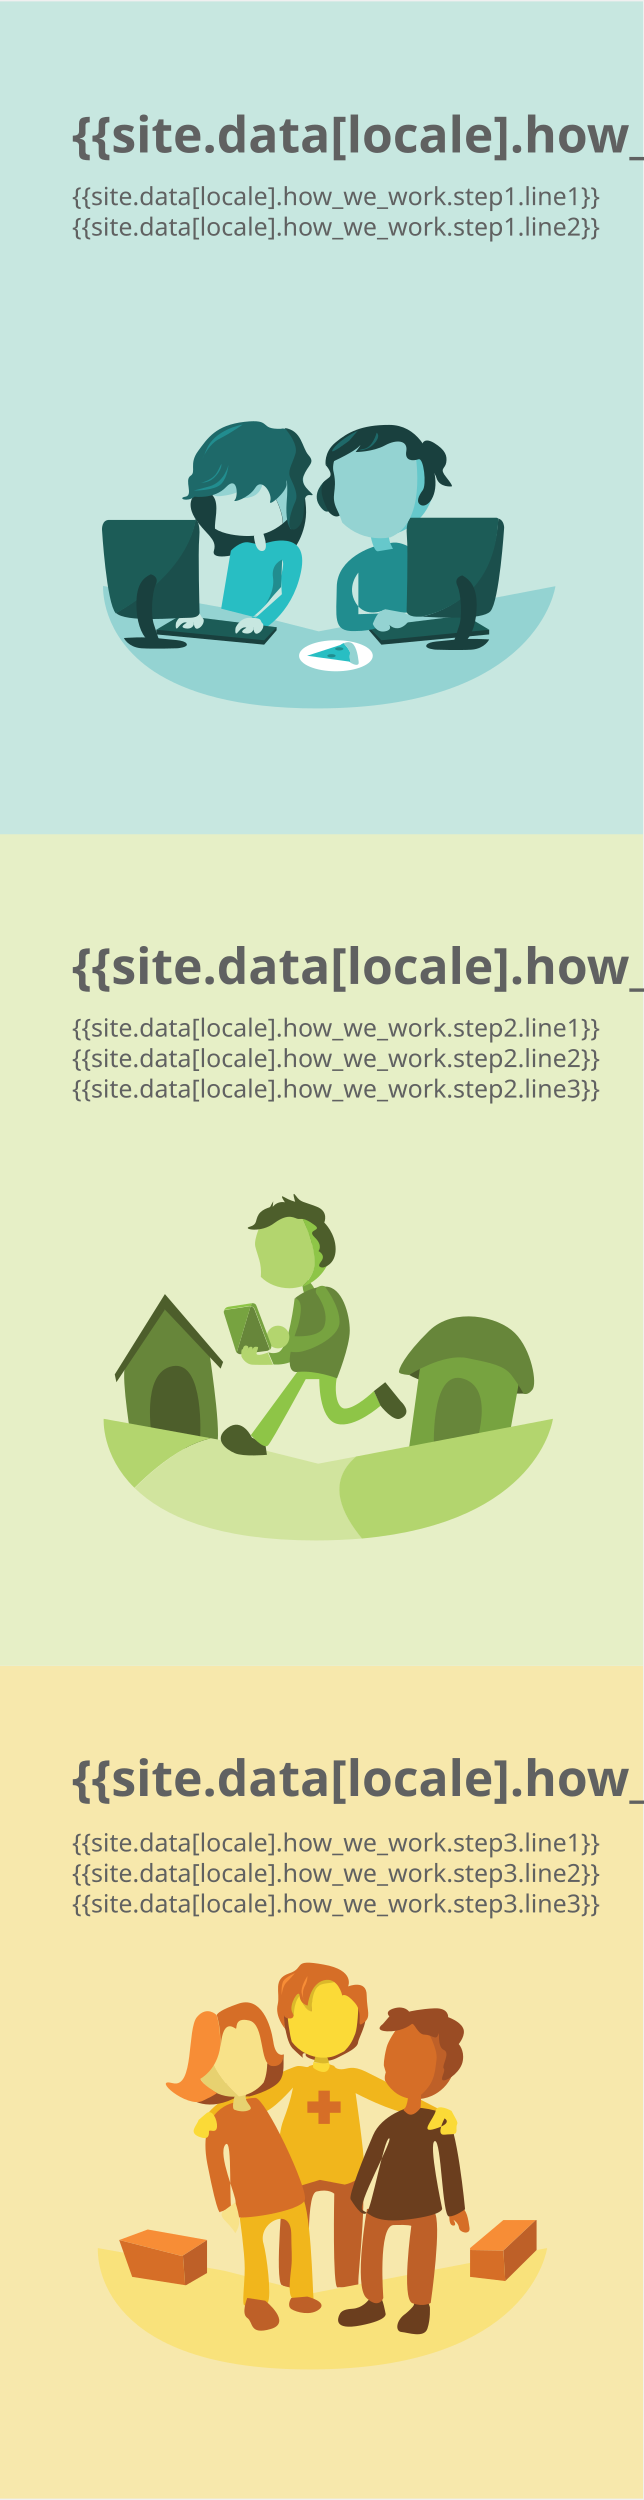
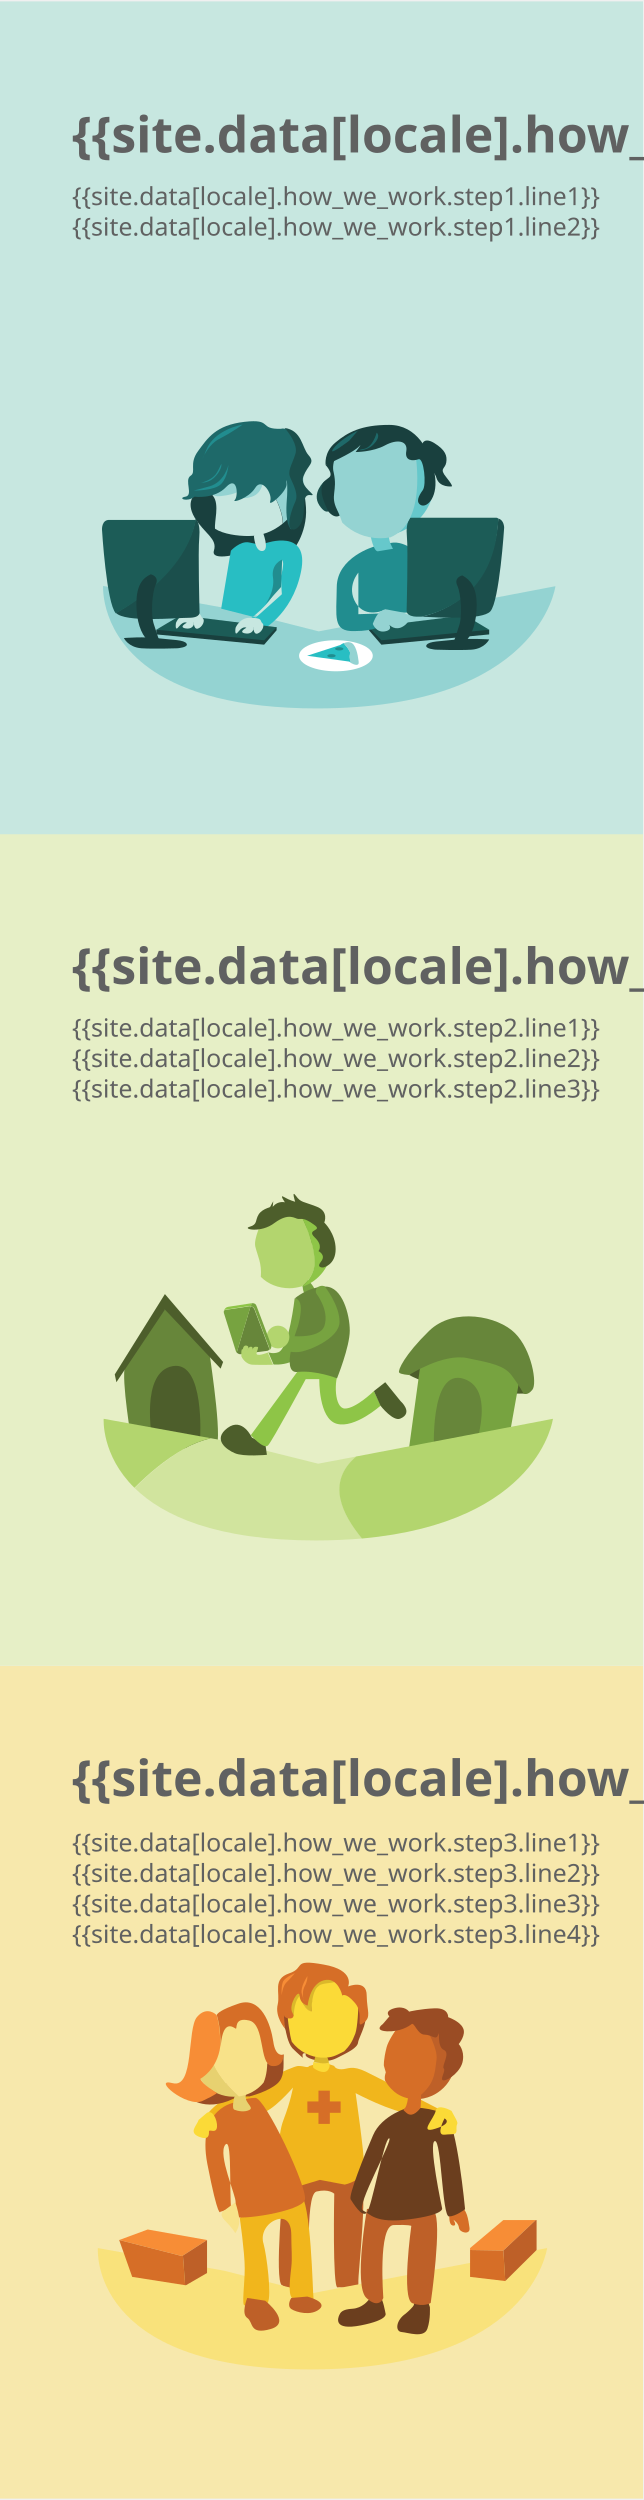
<svg xmlns="http://www.w3.org/2000/svg" width="100%" height="100%" viewBox="0 0 232 902" version="1.1">
  <defs />
  <g id="Page-1" stroke="none" stroke-width="1" fill="none" fill-rule="evenodd">
    <g id="Process-Template-Mobile">
      <g id="FullProcess">
        <g id="Process-PartThree" transform="translate(0, 601)">
          <rect id="Rectangle-path" fill="#F7E8AC" x="0" y="0" width="100%" height="300.5" />
          <g id="Group" transform="translate(35, 107)">
            <path d="M67.3,79.1 C67.3,79.1 63.9,114.9 66.7,116.5 C69.5,118.1 72.2,119.7 74.9,118.5 C77.6,117.3 74.6,83.9 79.2,82.7 C83.7,81.6 85.6,83.5 85.6,83.5 C85.6,83.5 84.9,117.7 86.8,117.3 C88.8,116.9 94.6,119.1 94.3,115.8 C94,112.4 98.5,78.2 94.3,74.4 C90.2,70.9 67.3,79.1 67.3,79.1 L67.3,79.1 L67.3,79.1 Z" id="Shape" fill="#BE6028" />
            <path d="M46,111.3 L77.6,119.4 L162.4,103.1 C162.4,103.1 156.7,146.9 76.8,146.9 C-3.1,146.9 0.3,103.1 0.3,103.1 L46,111.3 L46,111.3 L46,111.3 Z" id="Shape" fill="#F9E27B" />
            <path d="M51.5,92.2 C51.5,92.2 53.3,104.6 53.3,110.4 C53.3,116.2 52.1,124 53.3,123.8 C54.5,123.6 60,125 61.6,122.8 C63.1,120.5 61.2,105.5 60.1,101.6 C58.9,97.8 61.3,94.1 64.6,92.9 C67.8,91.7 70.1,93.5 70.1,98.4 C70.1,103.3 70.5,106.5 70.1,110 C69.7,113.7 68.9,119.6 70.3,121 C71.7,122.4 78.4,122.8 78.1,121 C77.8,119.2 77.3,85.9 73.2,83.3 C68.9,80.7 51.5,92.2 51.5,92.2 L51.5,92.2 L51.5,92.2 Z" id="Shape" fill="#F1B61C" />
            <path d="M127.1,89.3 L127.1,91.6 C127.1,93.2 127.3,95 128.6,95 C130,95 128.6,92.9 128.6,92.9 C128.6,92.9 130.4,94 130.6,95.8 C130.8,97.6 134.8,98.5 134.4,95.8 C134,93.1 133.5,88.5 130.7,88.2 C128,87.9 127.1,89.3 127.1,89.3 L127.1,89.3 L127.1,89.3 Z" id="Shape" fill="#D66E27" />
            <path d="M47.1,48.4 C47.1,48.4 40.1,53.2 39.9,55.1 C39.7,57 47.8,59.7 48.8,58.3 C49.9,56.9 52.8,50.4 52,49.4 C51.3,48.4 47.1,48.4 47.1,48.4 L47.1,48.4 L47.1,48.4 Z" id="Shape" fill="#F1B61C" />
            <path d="M97.9,121.9 C97.9,121.9 95.8,124.8 92.1,125 C88.4,125.2 87.8,126.4 87.4,127.3 C87,128.2 85,133 95.2,131 C105.4,129 104.1,126.7 104.1,126.7 C104.1,126.7 103.1,121.1 102.3,121.1 C101.3,121.1 97.9,121.9 97.9,121.9 L97.9,121.9 L97.9,121.9 Z" id="Shape" fill="#6B3E1E" />
            <path d="M111.3,126.8 C107.8,129.2 107.5,133.2 109.9,133.4 C112.3,133.6 118,135.7 119.2,132.2 C120.4,128.7 120.1,124.4 120.1,124.4 L118.7,120.4 L114.3,121.2 C114.3,121.2 114.9,123.3 113.9,124.3 C112.9,125.5 111.3,126.8 111.3,126.8 L111.3,126.8 L111.3,126.8 Z" id="Shape" fill="#6B3E1E" />
            <path d="M76.6,37.4 C76.6,37.4 79.6,36.4 81.4,36.4 C83.2,36.4 85.6,37.4 85.6,37.4 C85.6,37.4 85.9,38.6 88.2,38.6 C90.5,38.6 91.9,36.9 97.3,39.6 C102.6,42.2 124.6,53.6 124.6,53.6 C124.6,53.6 120.8,55.1 113.6,54.7 C106.4,54.2 93.3,47.2 93.3,47.2 C93.3,47.2 96.4,68.7 96.4,73.8 C96.4,78.8 89.4,80.2 89.4,80.2 L80.4,78.5 L72.8,80.8 L65.8,74.4 C65.8,74.4 64.7,63.5 67.3,56.8 C69.9,50.1 70.7,45.2 70.7,45.2 C70.7,45.2 62.9,54.3 59.2,54.3 C55.5,54.3 52.2,46.5 52.2,46.5 C52.2,46.5 70.4,37.4 72.6,37.4 C75,37.4 75.9,38.3 76.6,37.4 L76.6,37.4 L76.6,37.4 Z" id="Shape" fill="#F1B61C" />
            <path d="M50,50.5 C50,50.5 35.9,52.2 39.8,72.7 C43.8,93.2 44.5,90 44.5,90 C44.5,90 49.7,88.8 50,86.6 C50.3,84.4 43.4,69.3 46.3,65.8 C49.2,62.4 47.2,89.8 49,91.6 C50.8,93.4 73.9,89.9 75,85.7 C76.2,81.6 60.6,48.7 57.1,48.9 C53.5,49 50.9,50.3 50,50.5 L50,50.5 L50,50.5 Z" id="Shape" fill="#D66E27" />
            <path d="M68.1,24.7 C68.1,24.7 68.8,29.1 70.5,31 C72.3,32.8 74.3,34.5 74.3,34.5 C74.3,34.5 73.7,32.7 74.9,32.8 C76.1,32.9 74.4,33.3 76,34.3 C77.5,35.2 82.4,36.6 86.4,34.6 C90.4,32.6 94,30.9 94.2,28.9 C94.4,26.9 99.2,19.6 95.6,16.7 C93.2,14.7 75.8,11.7 68.4,14.7 C64.9,16 68.1,24.7 68.1,24.7 L68.1,24.7 L68.1,24.7 Z" id="Shape" fill="#9A4C24" />
            <g id="Shape" transform="translate(32, 33)">
              <path d="M0.6,15.4 C0.6,15.4 6.4,21.4 17.3,16.2 C19.3,15.2 23,15.4 23,15.4 C23,15.4 29.7,13.7 33,10.8 C35.7,8.4 35.3,5.1 35.3,0.2 L20.2,8.7 L0.6,15.4 L0.6,15.4 L0.6,15.4 Z" fill="#9A4C24" />
              <path d="M4.7,23.8 C3.9,26.1 1,28.3 4.7,29.9 C8.4,31.4 8.4,29.3 8.4,28.1 C8.4,26.9 11,29.1 11.3,26.4 C11.5,23.8 9.5,19.4 7.2,21.7 C4.7,23.9 4.7,23.8 4.7,23.8 L4.7,23.8 L4.7,23.8 Z" fill="#FBDA37" />
            </g>
            <path d="M49.6,48.4 C49.6,48.4 48.4,52.8 49.6,53.2 C50.8,53.7 53.4,54.2 55.1,53.2 C56.8,52.2 52.5,50.3 53.9,47.4 C55.2,44.6 49.6,48.4 49.6,48.4 L49.6,48.4 L49.6,48.4 Z" id="Shape" fill="#E7D170" />
            <path d="M84,46.3 L79.9,46.3 L79.9,50.2 L75.9,50.2 L75.9,54.3 L79.9,54.3 L79.9,58.3 L84,58.3 L84,54.3 L87.9,54.3 L87.9,50.2 L84,50.2 L84,46.3 L84,46.3 Z" id="Shape" fill="#D66E27" />
            <g id="Shape" transform="translate(103, 20)">
              <path d="M1.2,19.7 C1.2,19.7 0.5,21.5 1,22.8 C3.4,26.9 7.1,29.4 12.3,29.4 C19.3,24.3 19.3,20.5 19.9,15.1 C20.4,11.3 16.9,4.8 14.5,0.9 C13.8,0.8 13,0.7 12.4,0.7 C10.3,0.7 8.2,1.2 6.4,2.1 C4.3,5 2.1,8.4 1.5,10.6 C0.3,15.3 0.5,17.3 0.5,17.3" fill="#D66E27" />
              <path d="M14.1,0.9 C16.4,4.7 20,11.3 19.5,15.1 C18.8,20.5 18.8,24.4 11.9,29.4 L12,29.4 C19.9,29.4 26.3,23 26.3,15.1 C26.3,7.8 20.9,1.8 14.1,0.9 L14.1,0.9 L14.1,0.9 Z" fill="#BE6028" />
            </g>
            <g id="Shape" transform="translate(77, 31)">
              <path d="M6.7,5.2 C6,5.4 5.2,5.5 3.8,5.4 C2.6,5.4 1.7,5.2 1.1,4.9 C0.9,5.9 0.8,6.9 1.2,7.2 C2.4,8.1 5.7,9.8 6.7,7.2 C7,6.7 7,6 6.7,5.2 L6.7,5.2 L6.7,5.2 Z" fill="#FBDA37" />
              <path d="M6.7,5.2 C6.3,2.9 4.6,0.5 4.6,0.5 L2.8,0.5 C2.8,0.5 1.6,2.9 1.3,4.9 C2,5.2 2.8,5.3 4,5.4 C5.2,5.5 6.1,5.4 6.7,5.2 L6.7,5.2 L6.7,5.2 Z" fill="#DBB82A" />
            </g>
            <path d="M103.1,22.3 C103.1,22.3 99.7,24.6 104.6,24.9 C109.4,25.1 112.5,23.1 113.5,22.3 C114.5,21.5 115.6,26.1 118.2,26.1 C120.8,26.1 122.4,28.4 123.1,26.1 C123.8,23.8 122.5,30.5 125.1,31.6 C127.7,32.7 124.2,37.4 125.1,38.3 C126,39.2 123.3,42.6 125.1,42.6 C126.9,42.6 131.5,39.2 132,35.4 C132.6,31.7 130.5,29.5 130.5,29.5 C130.5,29.5 133.4,26.1 132,23.6 C130.8,21.2 126.7,19.8 126.7,19.8 C126.7,19.8 127,16.4 121.8,16.6 C116.7,16.8 112.6,17.8 112.6,17.8 C112.6,17.8 111.1,15.5 107.2,16.6 C103.4,17.7 105.5,19.5 105.5,19.5 L103.1,22.3 L103.1,22.3 L103.1,22.3 Z" id="Shape" fill="#9A4C24" />
            <g id="Shape" transform="translate(67, 5)">
              <path d="M7,9.5 C9,12.9 10.4,12.9 10.4,12.9 C10.4,12.9 10.3,5.9 13.9,4.8 C16.2,4.2 18.4,2.8 19.7,1.8 C18.2,1.2 16.3,0.8 14.6,0.8 C12.6,0.8 10.9,1.2 9.1,1.9 C7.6,4.4 5.9,7.6 7,9.5 L7,9.5 L7,9.5 Z" fill="#DBB82A" />
              <path d="M19.7,1.6 C18.5,2.6 16.2,2.3 13.9,3 C10.2,4 10.4,12.7 10.4,12.7 C10.4,12.7 8.9,12.8 7,9.3 C5.9,7.5 7.6,4.2 9.3,1.7 C5.8,3.2 2.9,6 1.5,9.5 C1.6,15.4 2.6,21.6 3.3,23.7 C5.9,27.1 10,29.4 14.6,29.4 C17.7,29.4 18.7,28.9 22.2,27.1 C24,25.3 25.1,23.7 26.2,20.7 C27,18.4 27.3,12.1 27.4,8.5 C25.9,5.5 23.1,2.9 19.7,1.6 L19.7,1.6 L19.7,1.6 Z" fill="#FBDA37" />
              <path d="M0.6,11 C2.6,14.4 4,14.4 4,14.4 C4,14.4 3.9,7.4 7.5,6.3 C9.8,5.7 12,4.3 13.3,3.3 C11.8,2.7 9.9,2.3 8.2,2.3 C6.2,2.3 4.5,2.7 2.7,3.4 C1.2,5.9 -0.4,9.2 0.6,11 L0.6,11 L0.6,11 Z" fill="#DBB82A" />
            </g>
            <path d="M67.8,23.9 C67.8,23.9 64.1,19.6 65.2,15.2 C66.2,10.9 63.2,6.1 69.3,4 C75.4,2 70.1,-1.3 81.7,0.8 C93.3,2.8 90.6,8.7 90.6,8.7 C90.6,8.7 97.3,6 97.3,11.9 C97.4,17.9 99.1,19.7 96.1,21.9 C93.1,24.2 96.5,18.7 93.1,14.7 C89.7,10.7 88.5,12 88.5,12 C88.5,12 87,5.1 81.8,6.5 C76.7,7.9 76,15.6 76,15.6 C76,15.6 73.3,15.1 73.1,12.1 C73,9.1 68.9,15.5 70.5,18.2 C72.2,21.1 67.6,20.5 67.5,19.2 C67.3,17.8 67.8,23.9 67.8,23.9 L67.8,23.9 L67.8,23.9 Z" id="Shape" fill="#D66E27" />
            <path d="M75.9,5 C75.9,5 73.2,9 73.9,11.4 C74.7,13.7 74.8,14.4 74.8,14.4 C74.8,14.4 73.6,11.4 74.8,8.9 C76.1,6.6 75.9,5 75.9,5 L75.9,5 L75.9,5 Z" id="Shape" fill="#F78D36" />
            <path d="M71.4,3.9 C71.4,3.9 68,5.4 67.2,6.8 C66.4,8.3 66.6,11.9 66.6,11.9 C66.6,11.9 67,8.5 68.3,7.3 C69.5,6.2 71.4,3.9 71.4,3.9 L71.4,3.9 L71.4,3.9 Z" id="Shape" fill="#F78D36" />
            <g id="Shape" transform="translate(34, 19)">
              <path d="M9.1,19.6 C6.4,14.9 7.3,7.8 8.4,2.5 C3.9,4.9 0.9,9.7 0.9,15.2 C0.9,23.1 7.3,29.5 15.2,29.5 C15.9,29.5 16.7,29.4 17.3,29.3 C15.1,27.4 11.8,24.3 9.1,19.6 L9.1,19.6 L9.1,19.6 Z" fill="#E7D170" />
              <path d="M26,5.7 C23.4,2.8 19.6,0.8 15.2,0.8 C12.8,0.8 10.4,1.4 8.3,2.6 C7.1,7.9 6.3,15 9,19.7 C11.7,24.3 15,27.5 17.2,29.4 C20.7,28.9 23.9,27.1 26.1,24.4 C28.4,19.1 27.3,11.2 26,5.7 L26,5.7 L26,5.7 Z" fill="#F8E289" />
            </g>
            <path d="M97.4,89 C97.4,89 92.5,116.8 97.2,121.1 C101.8,125.4 103.3,121.1 103.3,121.1 C103.3,121.1 101.3,95 107,94.8 C112.7,94.6 113.4,95.1 113.4,95.1 C113.4,95.1 109.7,121.5 113.8,123 C117.9,124.5 120.4,122.9 120.4,122.9 C120.4,122.9 124.7,93.2 121.6,89.9 C118.7,86.7 97.4,89 97.4,89 L97.4,89 L97.4,89 Z" id="Shape" fill="#BE6028" />
            <g id="Shape" transform="translate(24, 14)">
              <path d="M19.1,5 C19.1,5 15.7,1.5 12.1,5.7 C8.4,9.9 11.2,31.7 3.3,29.6 C-4.6,27.5 8.4,38.7 14.1,36 C19.8,33.3 19.2,33.1 19.2,33.1 C19.2,33.1 13.7,29.9 13.3,28 C13.3,28 19.4,24.9 20.5,16.2 C20.5,13.2 20.3,8.4 19.1,4.9 L19.1,5 L19.1,5 L19.1,5 Z" fill="#F78D36" />
              <path d="M43.3,19.3 C43.3,19.3 40.4,20.5 39.6,14.6 C38.7,8.5 35.2,-2.1 26.8,1 C20.7,3.1 19.5,4.4 19.2,5 C20.4,8.7 20.6,13.3 20.6,16.3 C20.6,16.1 20.7,15.8 20.7,15.6 C21.6,6.4 25.2,9.5 26,9.9 C26.8,10.5 25.1,5.6 30.9,7 C36.7,8.4 34.4,22.6 39,23.4 C43.5,24 43.3,19.3 43.3,19.3 L43.3,19.3 L43.3,19.3 Z" fill="#D66E27" />
            </g>
            <path d="M112.6,52.3 C112.6,52.3 102.7,55 99.6,62.4 C96.4,69.7 90.7,84.1 91.5,85.5 C92.3,86.7 95.5,92.2 97.3,90.4 C99.1,88.7 103.6,63.5 105.4,63.5 C107.2,63.5 93.2,88.2 95.9,89.5 C98.6,90.7 100,94.4 112.9,92.7 C125.7,91 124.5,88.7 124.5,88.7 C124.5,88.7 119.4,64.9 121.9,64.5 C124.3,64.1 124.5,91.7 127,91.7 C129.4,91.7 132.8,89.1 132.8,89.1 C132.8,89.1 129.9,57.9 125.8,55.1 C121.2,52.2 112.6,52.3 112.6,52.3 L112.6,52.3 L112.6,52.3 Z" id="Shape" fill="#6B3E1E" />
            <path d="M111.5,54.2 C110.5,53.2 111.2,54.1 110.5,53.2 C112.5,52 112.3,46.2 112.5,45.3 C112.6,44.2 116.8,47.6 116.8,47.6 C117,46.7 116.9,53.1 116.6,52.7 C115.3,54.3 113.4,56 111.5,54.2 L111.5,54.2 L111.5,54.2 Z" id="Shape" fill="#D66E27" />
            <path d="M127.9,53.6 C127.9,53.6 122.8,50.7 122.2,53.6 C121.6,56.5 115.8,62.1 122.2,60 C128.6,58 125.4,56.3 125.4,56.3 C125.4,56.3 122,62.6 125.4,62.2 C128.8,61.8 129.9,62.6 129.7,59.9 C129.6,57.2 131.3,59.6 127.9,53.6 L127.9,53.6 L127.9,53.6 Z" id="Shape" fill="#FBDA37" />
            <path d="M54.2,121.1 C54.2,121.1 51.9,126.8 54.2,128.3 C56.5,129.8 54.8,134.6 62.7,132.3 C70.6,130 60.7,122.1 60.7,122.1 L54.2,121.1 L54.2,121.1 L54.2,121.1 Z" id="Shape" fill="#BE6028" />
            <path d="M70.1,121.1 C70.1,121.1 68.3,123.8 70.1,125.1 C71.9,126.3 77.3,127.7 80.3,125.1 C83.3,122.5 75.9,120.6 75.9,120.6 L70.1,121.1 L70.1,121.1 L70.1,121.1 Z" id="Shape" fill="#BE6028" />
            <path d="M46.1,89.4 C46.1,89.4 43.5,90.5 46.1,93.1 C48.7,95.7 49.9,97.7 49.9,97.7 C49.9,97.7 51.7,95.4 51.3,92.2 C50.8,89.1 49.9,86.6 49.9,86.6 L46.1,89.4 L46.1,89.4 L46.1,89.4 Z" id="Shape" fill="#F8E289" />
            <path d="M8,100.2 L18.3,96.4 L39.7,100.2 L30.7,106 L8,100.2 L8,100.2 Z" id="Shape" fill="#F78D36" />
            <g id="Shape" transform="translate(8, 100)">
              <path d="M22.7,6 L0,0.2 L4.7,13.5 L23.8,16.5 L23,5.8 L22.7,6 L22.7,6 Z" fill="#D66E27" />
              <path d="M23,5.8 L23.8,16.5 L24.1,16.5 L31.7,12.1 L31.7,0.2 L23,5.8 L23,5.8 Z" fill="#BE6028" />
            </g>
            <path d="M158.3,93 L146.6,93 L134.6,103.1 L134.6,103.8 L146.6,104 L158.3,93 L158.3,93 Z" id="Shape" fill="#F78D36" />
            <g id="Shape" transform="translate(134, 93)">
              <path d="M12.6,11 L0.6,10.8 L0.6,20.5 L13.3,22 L12.6,11 L12.6,11 Z" fill="#D66E27" />
              <path d="M24.6,0 L24.3,0 L12.6,11 L13.3,22 L24.6,10.8 L24.6,0 L24.6,0 Z" fill="#BE6028" />
            </g>
          </g>
        </g>
        <g id="Process-PartTwo" transform="translate(0, 300)">
          <rect id="Rectangle-path" fill="#E6EFC6" x="0" y="0.5" width="100%" height="300.5" />
          <g id="Group" transform="translate(37, 130)">
            <path d="M10.5,90.2 C10.5,90.2 6.7,67.9 8.1,62.8 C9.5,57.6 23.3,41.3 23.3,41.3 C23.3,41.3 38.3,56.4 38.7,59 C39,61.6 43.9,93 40.4,92.5 C36.9,92 26.6,92.8 26.6,92.8 L10.5,90.2 L10.5,90.2 L10.5,90.2 Z" id="Shape" fill="#67863A" />
            <path d="M110.6,66.1 C110.6,66.1 117.9,70.3 130.5,71.7 C143,73.1 152,72.8 152,72.8 C152,72.8 155,72.8 152,67 C149,61.2 121.2,54.8 117.4,57.1 C113.8,59.5 110.6,66.1 110.6,66.1 L110.6,66.1 L110.6,66.1 Z" id="Shape" fill="#4D5E2B" />
            <path d="M5,68.7 L22.5,42.5 L42.6,63.8 L43.5,61.4 L22.5,36.9 L4.4,65.9 L5,68.7 L5,68.7 Z" id="Shape" fill="#4D5E2B" />
            <path d="M17.9,89.1 C17.9,89.1 13.5,65 25.3,62.9 C37,60.8 35.2,89.3 35.2,89.3 L17.9,89.1 L17.9,89.1 L17.9,89.1 Z" id="Shape" fill="#4D5E2B" />
            <path d="M110.6,92.3 L114.7,62.3 C114.7,62.3 121.2,57.7 133.7,59.1 C146.2,60.4 150.3,68.4 150.3,68.4 L145.7,94.2 L119.5,94.2 L110.6,92.3 L110.6,92.3 L110.6,92.3 Z" id="Shape" fill="#77A340" />
            <path d="M119.6,94.3 C119.6,94.3 117.8,63.3 130.4,67.5 C142.9,71.7 133.3,95.4 133.3,95.4 L119.6,94.3 L119.6,94.3 L119.6,94.3 Z" id="Shape" fill="#67863A" />
            <g id="Shape" transform="translate(0, 81)">
              <path d="M91.6,14.5 L77.8,17.1 L46.1,9.2 L39,7.9 C35.8,8.8 32.5,9.9 29.5,11.7 C22.5,15.8 16.4,21 11.6,25.9 C21.7,35.8 40.8,44.8 77,44.8 C83,44.8 88.6,44.5 93.7,44.1 C86.5,35.5 80.7,23.8 91.6,14.5 L91.6,14.5 L91.6,14.5 Z" fill="#D1E49E" />
              <path d="M29.5,11.7 C32.5,9.9 35.8,8.7 39,7.9 L0.4,0.9 C0.4,0.9 -0.5,14 11.5,25.8 C16.4,20.9 22.5,15.6 29.5,11.7 L29.5,11.7 L29.5,11.7 Z" fill="#B3D56E" />
              <path d="M162.5,0.9 L91.5,14.5 C80.5,23.9 86.5,35.5 93.6,44.1 C157.7,38.3 162.5,0.9 162.5,0.9 L162.5,0.9 L162.5,0.9 Z" fill="#B3D56E" />
            </g>
            <path d="M53.9,88.7 C53.9,88.7 50.5,81.2 45.1,85.2 C39.6,89.3 44.6,93 47.7,94.3 C50.8,95.7 59.3,94.9 59.3,94.9 L58.7,90.8 L53.9,88.7 L53.9,88.7 L53.9,88.7 Z" id="Shape" fill="#4D5E2B" />
            <path d="M70.3,64.9 L53.5,87.8 C53.5,87.8 58.1,93.1 59.7,91.5 C61.2,90 73.3,67.6 73.3,67.6 L78.2,67.6 C78.2,67.6 77.9,81.9 84.5,83.7 C91,85.5 100.4,77.1 100.4,77.1 L97.9,71.9 C97.9,71.9 91.3,78.3 87.4,78.2 C83.7,78.1 83.3,68.4 85.5,64 C87.8,59.8 70.3,64.9 70.3,64.9 L70.3,64.9 L70.3,64.9 Z" id="Shape" fill="#8EC547" />
            <path d="M69.3,38.5 C69.3,38.5 67.3,56.5 63.4,57.9 C61.4,58.6 59.8,57.9 59.8,57.9 L61.7,62.3 C61.7,62.3 73.3,63.6 74.5,51.9 C75.7,40.3 72.4,38.6 72.4,38.6 L69.3,38.5 L69.3,38.5 L69.3,38.5 L69.3,38.5 L69.3,38.5 L69.3,38.5 Z" id="Shape" fill="#77A340" />
            <path d="M72.2,32.5 C72.2,32.5 71.9,36.9 73.5,36.9 C75,36.9 77.3,37 76.4,34.9 C75.5,32.9 73.5,31.5 73.5,31.5 L72.2,32.5 L72.2,32.5 L72.2,32.5 Z" id="Shape" fill="#77A340" />
            <path d="M61.6,3.4 C61.6,3.4 60.7,4.9 59.6,7.1 C60.1,6.8 60.7,6.5 61.3,6.3 L61.6,3.4 L61.6,3.4 L61.6,3.4 Z" id="Shape" fill="#4D5E2B" />
            <path d="M60.3,10.3 C56.7,13.3 56.9,18.1 56.9,18.5 C56.9,18.9 63.7,15.9 64.3,13.8 C64.9,11.8 66.2,10.6 69.8,10.2 C73.5,9.9 68.9,11.6 69.2,13.8 C69.5,15.8 71.2,16.7 71.2,16.7 C71.2,16.7 70.9,12.6 72.9,12.6 C74.8,12.6 75.5,19.1 73.8,19.9 C72.1,20.7 78.7,18.1 78.7,15.1 C78.7,12 79,9 77.4,9 C75.8,9 69.2,6.1 66.1,6.4 C63,6.5 60.3,10.3 60.3,10.3 L60.3,10.3 L60.3,10.3 Z" id="Shape" fill="#4D5E2B" />
            <path d="M69.3,38.5 C69.3,38.5 74.2,34.2 80.4,34.2 C86.5,34.2 89.2,44.3 89.2,50.1 C89.2,55.9 84.6,67.3 84.6,67.3 C84.6,67.3 77,64.3 70.4,65 C63.9,65.8 70.4,48.8 70.4,48.8 C70.4,48.8 73.6,38.8 69.3,38.5 L69.3,38.5 L69.3,38.5 Z" id="Shape" fill="#67863A" />
            <path d="M80.2,34.2 C80.2,34.2 85.6,41 85.5,47 C85.4,53 74.1,57.5 70.9,57.8 C67.7,58.1 65.7,57.1 65.7,57.1 L65.7,51.8 C65.7,51.8 78.5,53.8 80.1,48.2 C81.8,42.7 77.2,36.8 77.2,36.8 C77.2,36.8 76.3,35.4 77.8,34.3 C79.4,33.5 80.2,34.2 80.2,34.2 L80.2,34.2 L80.2,34.2 Z" id="Shape" fill="#77A340" />
            <circle id="Oval" fill="#B3D56E" cx="63.3" cy="52.4" r="4.1" />
            <path d="M100.3,77.2 C100.3,77.2 104.9,83.1 107.5,81.8 C112.3,79.7 107.5,75.5 107.5,75.5 L102,68.7 L97.9,71.9 L100.3,77.2 L100.3,77.2 L100.3,77.2 Z" id="Shape" fill="#4D5E2B" />
            <g id="Shape" transform="translate(55, 4)">
              <path d="M21.6,20.6 C21.3,13.6 17.2,5.6 17.2,5.6 L15.5,1 C14.6,0.7 13.5,0.7 12.5,0.7 C10.2,0.7 7.9,1.2 6,2.1 C5.4,2.4 4.9,2.7 4.3,2.9 C2.3,6.9 -0.5,12.8 0.1,15.7 C1,19.4 2.5,21.7 2.1,26.7 L2.1,26.7 C4.7,29.3 8.4,30.8 12.5,30.8 C14,30.8 15.5,30.5 16.9,30.1 C19,28.5 21.9,25.2 21.6,20.6 L21.6,20.6 L21.6,20.6 Z" fill="#B3D56E" />
              <path d="M27.6,15.9 C27.6,8.6 22.4,2.6 15.4,1.1 L17.1,5.7 C17.1,5.7 21.2,13.6 21.5,20.7 C21.8,25.3 19,28.5 16.9,30.3 C23,28.4 27.6,22.6 27.6,15.9 L27.6,15.9 L27.6,15.9 Z" fill="#8EC547" />
            </g>
            <path d="M61.5,5.3 C61.5,5.3 57.7,5.9 56.3,8.2 C55,10.3 56,11.8 53.1,12.6 C50.1,13.4 57.1,15.1 62.1,11.2 C67.3,7.4 69.4,9.7 70.6,9.8 C71.9,9.9 72.6,9.2 76.2,11.8 C79.9,14.3 73.3,13.3 76.5,16.4 C79.7,19.4 77.9,21.4 77.9,21.4 C77.9,21.4 80.8,22.8 78.8,25.2 C76.9,27.6 79.7,27.3 79.7,27.3 C79.7,27.3 84.1,26.4 84.1,20.7 C84.1,15 80,11.1 80,11.1 C80,11.1 81.8,7 77.1,5.3 C72.5,3.5 71.5,3.9 69.8,1.5 C68,-1 69.5,3.6 69.5,3.6 C69.5,3.6 67.5,3.1 65.5,1.9 C63.6,0.7 65.8,3.8 65.8,3.8 C65.8,3.8 63.4,3.1 61.5,5.3 L61.5,5.3 L61.5,5.3 Z" id="Shape" fill="#4D5E2B" />
            <g id="Shape" transform="translate(43, 41)">
              <path d="M17,15.2 L11.8,1.4 C11.5,0.8 10.9,0.3 10.4,0.3 L5.4,17 C5.7,17.3 6.3,17.7 6.9,17.6 L16.3,16.4 C16.6,16.4 16.8,16.3 17,16.1 C17.2,15.9 17.2,15.4 17,15.2 L17,15.2 L17,15.2 Z" fill="#67863A" />
              <path d="M10,0.3 L1.5,1.6 C1.2,1.6 1,1.7 0.8,1.9 C0.7,2.2 0.7,2.5 0.8,2.8 L5.1,16.5 C5.2,16.8 5.4,16.8 5.4,17.1 L10.4,0.4 C10.3,0.3 10.1,0.3 10,0.3 L10,0.3 L10,0.3 Z" fill="#77A340" />
            </g>
            <path d="M50.1,59.4 C50.1,59.4 51.4,62.4 54.4,62.4 C57.4,62.5 61.5,62.4 61.5,62.4 L59.6,58 C59.6,58 55,59.9 55.6,58 C56.2,56.1 56.5,55.9 55.3,55.9 C54.1,55.9 54.1,57.3 54.1,57.3 C54.1,57.3 54.4,55.9 53.6,55.9 C52.7,55.8 52.3,57.2 52.3,57.2 C52.3,57.2 53.2,55.8 52,55.5 C50.7,55.2 50.6,56.9 50.6,56.9 C50.6,56.9 49.9,56 50.1,59.4 L50.1,59.4 L50.1,59.4 Z" id="Shape" fill="#B3D56E" />
            <g id="Shape" transform="translate(43, 40)">
              <path d="M10.8,0.2 L2.3,1.5 C1.6,1.6 1,2.2 0.9,2.8 C1.2,2.7 1.2,2.5 1.6,2.5 L10.1,1.2 L10.6,1.2 L10.8,0.2 L10.8,0.2 L10.8,0.2 L10.8,0.2 Z" fill="#8EC547" />
              <path d="M17.8,15.1 L12.6,1.3 C12.3,0.4 11.7,0.1 10.8,0.2 L10.5,1.3 C11.1,1.4 11.7,1.8 11.9,2.4 L17.1,16.2 C17.2,16.5 17.2,16.9 17.2,17.1 C17.8,16.8 18.1,15.9 17.8,15.1 L17.8,15.1 L17.8,15.1 Z" fill="#77A340" />
            </g>
            <path d="M110.6,66.1 C110.6,66.1 122.8,58.2 131.6,60 C140.5,61.8 144.8,62.7 147.5,66.1 C150.1,69.5 151.9,72.8 151.9,72.8 C151.9,72.8 153.3,73.7 155.1,71.4 C156.9,69.1 154.8,57 148.8,51 C142.8,44.9 126.7,41.5 117.8,50.2 C108.9,58.9 106.5,64.4 107,65.2 C107.4,65.9 110.6,66.1 110.6,66.1 L110.6,66.1 L110.6,66.1 Z" id="Shape" fill="#67863A" />
          </g>
        </g>
        <g id="Process-PartOne">
          <rect id="Rectangle-path" fill="#C7E7E0" x="0" y="0.5" width="100%" height="300.5" />
          <g id="Group" transform="translate(36, 151)">
            <path d="M120.8,22.6 C120.8,16.1 117.6,10.4 112.7,6.8 C114.5,15.8 117.1,37.1 104.4,42.1 C113.7,40.4 120.8,32.3 120.8,22.6 L120.8,22.6 L120.8,22.6 Z" id="Shape" fill="#66C8CB" />
            <path d="M34.5,27.3 C34.5,27.3 30.8,29.9 34.2,35.7 C37.8,41.6 42.5,43.3 41.2,47.6 C39.8,51.9 51.4,48.7 54.1,47.6 C56.8,46.5 69.1,46.4 69.1,47.6 C69.1,48.8 75,41.7 74.4,32.1 C73.7,22.5 70.7,13.2 62.8,14.3 C54.7,15.4 34.5,27.3 34.5,27.3 L34.5,27.3 L34.5,27.3 Z" id="Shape" fill="#19403E" />
            <path d="M47.1,68.7 L79,76.8 L164.4,60.5 C164.4,60.5 158.7,104.6 78.3,104.6 C49.1,104.6 30.9,98.7 19.6,91.3 C-7.10542736e-15,78.3 1.2,60.4 1.2,60.4 L47.1,68.7 L47.1,68.7 L47.1,68.7 Z" id="Shape" fill="#94D3D2" />
            <path d="M73.5,22.6 C73.5,11.6 64.6,2.7 53.6,2.7 C47.4,2.7 42,5.7 38.3,10.1 L54.9,17.8 L59.9,22.6 C59.9,22.6 66.1,31.6 66.1,37.8 C70.5,34.3 73.5,28.8 73.5,22.6 L73.5,22.6 L73.5,22.6 Z" id="Shape" fill="#94D3D2" />
            <path d="M59.8,45 C59.8,45 75.9,39.3 72.6,55.3 C69.3,71.4 57.6,76.9 57.6,76.9 L52.2,73.9 C52.2,73.9 59.9,68.5 62.6,63.6 C65.3,58.7 66.9,52.2 65.8,51.1 C64.7,50 65.7,63.4 65.7,63.4 L56.3,71.8 L43.8,68.6 L47.3,47.7 C47.3,47.7 50.6,44.1 53.8,44.7 C56.9,45.3 58.6,45.7 58.6,45.7 L59.8,45 L59.8,45 L59.8,45 Z" id="Shape" fill="#28BEC3" />
            <path d="M97.1,76.4 L101.6,81.6 L140.5,77.9 L140.5,76.2 L97.1,75.3 L97.1,76.4 L97.1,76.4 Z" id="Shape" fill="#19403E" />
            <path d="M97.1,75.3 L101.6,80 L140.5,76.2 L131.8,71 L97.1,75.3 L97.1,75.3 Z" id="Shape" fill="#1C5C57" />
            <path d="M63.8,76.4 L59.3,81.6 L20.4,77.9 L20.4,76.2 L63.8,75.3 L63.8,76.4 L63.8,76.4 Z" id="Shape" fill="#19403E" />
            <path d="M63.8,75.3 L59.3,80 L20.4,76.2 L29.1,71 L63.8,75.3 L63.8,75.3 Z" id="Shape" fill="#1C5C57" />
            <path d="M99,46.2 C99,46.2 85.6,50 85.5,60.8 C85.4,71.6 83.9,76.9 91.8,76.7 C99.6,76.7 101.7,74.6 101.7,74.6 L103.2,68.9 C103.2,68.9 96,72.5 92.4,66.6 C88.8,60.7 93.3,55.6 93.3,55.6 L93.3,70.6 L119.9,69.7 L116.2,50.2 C116.2,50.2 110.8,43.7 104.9,44.9 L99,46.2 L99,46.2 L99,46.2 Z" id="Shape" fill="#218D8F" />
            <path d="M81.1,22.6 C81.1,22.6 76.3,26.8 79.2,31.3 C82.2,35.8 83.5,32.3 83.5,32.3 L81.1,22.6 L81.1,22.6 L81.1,22.6 Z" id="Shape" fill="#1B4F4C" />
            <g id="Shape" transform="translate(110, 35)">
              <path d="M33.8,1.1 C31.9,27 15,34.4 6.2,36.5 C12.2,36.8 27.9,37.8 30.9,34.6 C34.2,31 35.9,4.4 35.9,4.4 C35.9,4.4 35.9,1.6 33.8,1.1 L33.8,1.1 L33.8,1.1 Z" fill="#1B4F4C" />
              <path d="M33.8,1.1 C33.5,1 33.5,0.8 33.1,0.8 L2.1,0.8 C2.1,0.8 0.3,2.1 0.8,7.4 C1.3,12.8 0.7,34.3 0.7,34.3 C0.7,34.3 0.4,36.5 4.6,36.5 L6.1,36.5 C15.1,34.5 32.8,27.4 33.8,1.1 L33.8,1.1 L33.8,1.1 Z" fill="#1C5C57" />
            </g>
            <path d="M130.8,56.6 C130.8,56.6 127.6,57.3 129,60.3 C130.4,63.3 130.8,71.3 129.7,74.6 C128.6,78.1 127.7,80.6 127.7,80.6 C127.7,80.6 129.2,83.1 131.8,80.6 C134.4,78.1 136,73.5 136,67 C135.9,60.7 133.7,58.2 130.8,56.6 L130.8,56.6 L130.8,56.6 Z" id="Shape" fill="#19403E" />
            <path d="M140.5,79.7 C140.5,79.7 139,83 134.2,83.4 C129.4,83.7 121.2,83.4 121.2,83.4 C121.2,83.4 117,83.1 117.9,81.7 C118.8,80.3 123,80.4 128,79.8 C132.8,79.2 140.5,79.7 140.5,79.7 L140.5,79.7 L140.5,79.7 Z" id="Shape" fill="#19403E" />
            <path d="M116.1,10 C116.1,10 116.4,6.3 120.6,8.8 C124.8,11.4 125.4,13.5 125,15.9 C124.6,18.3 122.3,17.9 125.1,21.3 C127.9,24.8 126.9,24.5 126.9,24.5 C126.9,24.5 122.6,25 121.5,21.5 C120.5,18 117.7,18.8 117.7,14.6" id="Shape" fill="#19403E" />
            <path d="M104.3,42.2 C104.3,44.7 105.8,47 105.8,47 C105.8,47 102,47.6 100.4,47.9 C98.8,48.2 97.7,42.3 97.7,42.3 L104.3,42.3 L104.3,42.2 L104.3,42.2 L104.3,42.2 Z" id="Shape" fill="#66C8CB" />
            <path d="M98.5,74.1 C98.5,74.1 99.7,77.4 102.9,76.8 C106.1,76.2 104.2,74.1 104.2,74.1 C104.2,74.1 105.7,76.3 108.4,75.5 C111.1,74.6 114,70.7 108.4,69.8 C102.8,68.9 103.4,68.4 101.5,69.5 C99.9,70.2 98.5,74.1 98.5,74.1 L98.5,74.1 L98.5,74.1 Z" id="Shape" fill="#94D3D2" />
            <path d="M55.6,42.2 C55.6,42.2 55.9,48.1 58.7,47.8 C61.5,47.5 58.7,40.7 58.7,40.7" id="Shape" fill="#C7E7E0" />
            <path d="M54.1,71.9 C50.4,71.9 49,75.5 49,75.5 C49,75.5 48.4,79.1 50.1,76.8 C51.8,74.7 52.9,75.5 52.9,75.5 C52.9,75.5 49.9,77 52.3,77.5 C54.6,78 55.6,76.5 55.5,75.5 C55.4,74.5 55.2,78.1 56.9,77.6 C58.5,77.1 59.7,74.6 58.6,73.8 C57.7,72.9 58.9,71.9 54.1,71.9 L54.1,71.9 L54.1,71.9 Z" id="Shape" fill="#C7E7E0" />
            <path d="M32.6,70.1 C28.9,70.1 27.5,73.7 27.5,73.7 C27.5,73.7 26.9,77.3 28.6,75 C30.3,72.9 31.4,73.7 31.4,73.7 C31.4,73.7 28.4,75.2 30.8,75.7 C33.1,76.2 34.1,74.7 34,73.7 C33.9,72.7 33.7,76.3 35.4,75.8 C37,75.3 38.2,72.8 37.1,72 C36,71.1 37.3,70.1 32.6,70.1 L32.6,70.1 L32.6,70.1 Z" id="Shape" fill="#C7E7E0" />
            <path d="M8.7,79.2 C8.7,79.2 10.2,82.5 15,82.9 C19.8,83.2 28,82.9 28,82.9 C28,82.9 32.2,82.6 31.3,81.2 C30.4,79.8 26.2,79.9 21.2,79.3 C16.3,78.6 8.7,79.2 8.7,79.2 L8.7,79.2 L8.7,79.2 Z" id="Shape" fill="#19403E" />
            <ellipse id="Oval" fill="#FFFFFF" cx="85.2" cy="85.6" rx="13.3" ry="5.6" />
            <path d="M65.8,50.9 C65.8,50.9 61.7,52.4 62.5,57.4 C63.2,62.2 60,67.1 58.9,68 C57.9,68.9 58.9,68 58.9,68 L65.4,60.8 L65.8,50.9 L65.8,50.9 L65.8,50.9 Z" id="Shape" fill="#218D8F" />
            <path d="M64.6,18.8 C64.6,18.8 66.5,20.9 65.9,22.6 C65.2,24.3 62.6,28 62.6,28 C62.6,28 65.4,26.3 66.1,24.3 C66.7,22.4 67.1,21 66.7,20.1 C66.2,19.5 64.6,18.8 64.6,18.8 L64.6,18.8 L64.6,18.8 Z" id="Shape" fill="#218D8F" />
            <path d="M85.2,13.5 L81.5,16.8 C81.5,16.8 84.5,20 82.7,21.3 C81,22.6 80,23.1 80,26 C80,28.9 82.5,33.6 82.5,33.6 C82.5,33.6 86.2,38.3 88.4,32.3 C90.7,26.4 85.2,13.5 85.2,13.5 L85.2,13.5 L85.2,13.5 Z" id="Shape" fill="#19403E" />
            <path d="M113,7.4 C109.7,5 105.6,3.5 101.2,3.5 C96.2,3.5 91.7,5.3 88.2,8.3 C85.9,11.5 83.4,15.9 84.4,19.5 C85.9,26.3 83,27.6 85.6,32.9 C86.5,34.7 87,36.2 87.5,37.6 C91.1,41.1 95.8,43.2 101.2,43.2 C102.4,43.2 103.5,43.1 104.8,42.9 C117.4,37.7 114.9,16.5 113,7.4 L113,7.4 L113,7.4 Z" id="Shape" fill="#94D3D2" />
            <path d="M81.5,16.8 C89.1,13.3 92.6,11.2 93.7,9.9 C94.9,8.7 92.3,12.1 92.3,12.1 C92.3,12.1 98.5,12.1 102.9,9.7 C107.3,7.3 111.2,8 110.6,11.7 C109.9,15.4 113,15.4 115,14.7 C116.9,14 118,24 116.5,25.9 C115.1,27.8 113.8,30.3 116,31.3 C118.3,32.2 122.3,28 120.8,19.9 C119.3,11.8 114.5,2.3 104.4,2.3 C94.3,2.3 89.4,5 85.1,8.6 C80.7,12.2 81.5,16.8 81.5,16.8 L81.5,16.8 L81.5,16.8 Z" id="Shape" fill="#19403E" />
            <path d="M93.1,4.4 C93.1,4.4 87.2,7.1 84.4,10.7 C81.6,14.4 90,8 90,8 L93.1,4.4 L93.1,4.4 L93.1,4.4 Z" id="Shape" fill="#1E6969" />
            <path d="M99.9,5.1 C99.9,5.1 98.6,10.5 95.1,11 C91.6,11.5 96,12.2 98.8,9.3 C101.7,6.3 99.9,5.1 99.9,5.1 L99.9,5.1 L99.9,5.1 Z" id="Shape" fill="#1E6969" />
            <g id="Shape" transform="translate(74, 80)">
              <path d="M16.4,4.4 C16.4,4.4 15.6,2.7 14.6,1.7 C14.3,1.4 14.3,1.2 14.1,1 C13.3,1.3 12.8,1.7 12.8,1.7 L0.8,5.6 L16,7.7 C16,7.7 16.3,8 16.7,8 C15.8,6.4 16.4,4.4 16.4,4.4 L16.4,4.4 L16.4,4.4 Z" fill="#28BEC3" />
              <path d="M19.4,7.7 C19.1,5 18.3,1.2 16.4,0.8 C15.5,0.5 14.7,0.8 14,1.1 C14,1.4 14.3,1.4 14.5,1.8 C15.6,2.7 16.3,4.5 16.3,4.5 C16.3,4.5 15.8,6.5 16.6,8.2 C17.7,8.8 19.7,9.6 19.4,7.7 L19.4,7.7 L19.4,7.7 Z" fill="#94D3D2" />
            </g>
            <ellipse id="Oval" fill="#218D8F" cx="86.4" cy="83.1" rx="1.5" ry="0.6" />
            <ellipse id="Oval" fill="#218D8F" cx="83.6" cy="85.6" rx="1.5" ry="0.6" />
            <path d="M59.9,22.6 L54.9,17.8 L44.6,13 C42.8,15.8 37.2,23.3 40.9,28 C43.3,31 41.2,37.4 41.6,39.8 C44.6,41.7 49.7,42.4 53.6,42.4 C58.4,42.4 62.6,40.7 66,37.9 C66.1,31.7 59.9,22.6 59.9,22.6 L59.9,22.6 L59.9,22.6 Z" id="Shape" fill="#C7E7E0" />
            <path d="M36,27.3 C40.8,26.4 40.3,28.4 43.6,28 C55.8,26.7 51,21.5 50.5,21.5 L36,27.3 L36,27.3 L36,27.3 Z" id="Shape" fill="#94D3D2" />
            <path d="M49.6,29.1 C54.4,28.2 51.6,29.2 54.9,28.2 C59,26.9 59.2,21.6 58.6,21.6 L49.6,29.1 L49.6,29.1 L49.6,29.1 Z" id="Shape" fill="#94D3D2" />
            <g id="Shape" transform="translate(29, 0)">
              <g id="Group">
                <path d="M42.2,30.3 C43.3,28 41.9,25 40.5,22.1 C39.1,19.1 40.8,17.4 42.2,13.1 C43.2,9.9 40.2,5.9 38.3,3.8 C37.7,3.7 37.1,3.5 36.4,3.7 C28.1,4 33.6,1.95399252e-14 23.2,1.2 C12.8,2.4 9.9,7.1 6.5,11.7 C3,16.4 6,19.3 3.7,20.7 C1.4,22.3 4.9,27.7 1.9,28.2 C-1.1,28.7 2.4,30.4 5.2,28.2 C5.2,28.2 12.4,29.2 16.6,24.7 C20.8,20.3 21,28.2 19.7,29.4 C18.5,30.6 24.7,28.9 27.1,25 C29.5,21.1 33.4,27.2 32.5,29.8 C31.5,32.4 38.8,26.2 38.4,23.5 C38.1,20.7 39.1,22.7 38.4,30.5 C38.1,35.3 38.7,38.9 40.2,40.2 C39.1,38 41.2,32.4 42.2,30.3 L42.2,30.3 L42.2,30.3 Z" id="Shape" fill="#1E6969" />
                <path d="M44.5,20.8 C46.1,16.6 48.9,16.1 46.3,13.2 C43.9,10.5 44,4.3 37.7,3.4 C39.5,5.5 42.5,9.6 41.6,12.7 C40.2,17.2 38.5,18.9 39.9,21.7 C41.3,24.7 42.6,27.6 41.6,29.9 C40.5,32.2 38.5,37.7 39.8,39.6 C40.7,40.4 41.8,40.2 43,38.7 C46.1,35 43.1,27.4 46.8,27.6 C50.5,28.2 42.8,25 44.5,20.8 L44.5,20.8 L44.5,20.8 Z" id="Shape" fill="#1B4F4C" />
              </g>
              <path d="M22.5,2.2 C22.5,2.2 12.3,3.9 9.4,11.4 C6.5,18.9 8.9,9.7 14.4,7.2 C19.7,4.4 22.5,2.2 22.5,2.2 L22.5,2.2 L22.5,2.2 Z" fill="#218D8F" />
              <path d="M17.4,16.8 C17.4,16.8 16,23 10.5,24.5 L4.9,26 C4.9,26 12.5,26.1 14.8,23.6 C17.2,21.1 17.4,16.8 17.4,16.8 L17.4,16.8 L17.4,16.8 Z" fill="#218D8F" />
              <path d="M7.6,23.2 C7.6,23.2 10.3,23.2 12.1,21.5 C13.9,19.9 14.9,17.8 14.9,16.7 C14.9,15.6 14.3,18.2 12.7,20.3 C10.9,22.4 7.6,23.2 7.6,23.2 L7.6,23.2 L7.6,23.2 Z" fill="#218D8F" />
            </g>
            <g id="Shape" transform="translate(0, 36)">
              <path d="M5.8,34.1 C9.1,37.7 27.6,35.9 32.1,35.9 C36.6,35.9 36,33.7 36,33.7 C36,33.7 35.4,12.2 35.9,6.8 C36.4,1.4 34.6,0.2 34.6,0.2 C30.5,20.8 5.8,34.1 5.8,34.1 L5.8,34.1 L5.8,34.1 Z" fill="#1B4F4C" />
              <path d="M0.8,4.1 C0.8,4.1 2.4,30.7 5.8,34.3 C5.8,34.3 30.7,21.5 34.7,0.6 L3.7,0.6 C0.6,0.3 0.8,4.1 0.8,4.1 L0.8,4.1 L0.8,4.1 Z" fill="#1C5C57" />
            </g>
            <path d="M18.4,56.2 C18.4,56.2 21.6,56.9 20.2,59.9 C18.8,62.9 18.4,70.9 19.5,74.2 C20.6,77.7 21.5,80.2 21.5,80.2 C21.5,80.2 20,82.7 17.4,80.2 C14.8,77.7 13.2,73.1 13.2,66.6 C13.3,60.1 15.4,57.6 18.4,56.2 L18.4,56.2 L18.4,56.2 Z" id="Shape" fill="#19403E" />
          </g>
        </g>
        <g id="Step3" transform="translate(26, 630)" font-family="Hind" font-weight="700">
          <text id="{{site.data[locale].how_we_work.step3.line1}}" fill="#606161" font-size="9" font-weight="300">
            <tspan x="0" y="38">{{site.data[locale].how_we_work.step3.line1}}</tspan>
          </text>
          <text id="{{site.data[locale].how_we_work.step3.line2}}" fill="#606161" font-size="9" font-weight="300">
            <tspan x="0" y="49">{{site.data[locale].how_we_work.step3.line2}}</tspan>
          </text>
          <text id="{{site.data[locale].how_we_work.step3.line3}}" fill="#606161" font-size="9" font-weight="300">
            <tspan x="0" y="60">{{site.data[locale].how_we_work.step3.line3}}</tspan>
          </text>
+           <text id="{{site.data[locale].how_we_work.step3.line4}}" fill="#606161" font-size="9" font-weight="300">
+             <tspan x="0" y="71">{{site.data[locale].how_we_work.step3.line4}}</tspan>
+           </text>
          <text id="{{site.data[locale].how_we_work.step3.text}}" fill="#535454" font-size="18" font-weight="700">
            <tspan x="0" y="18" fill="#606161">{{site.data[locale].how_we_work.step3.text}}</tspan>
          </text>
        </g>
        <g id="Step2" transform="translate(26, 337)" font-family="Hind" font-weight="700">
          <text id="{{site.data[locale].how_we_work.step2.line1}}" fill="#606161" font-size="9" font-weight="300">
            <tspan x="0" y="37">{{site.data[locale].how_we_work.step2.line1}}</tspan>
          </text>
          <text id="{{site.data[locale].how_we_work.step2.line2}}" fill="#606161" font-size="9" font-weight="300">
            <tspan x="0" y="48">{{site.data[locale].how_we_work.step2.line2}}</tspan>
          </text>
          <text id="{{site.data[locale].how_we_work.step2.line3}}" fill="#606161" font-size="9" font-weight="300">
            <tspan x="0" y="59">{{site.data[locale].how_we_work.step2.line3}}</tspan>
          </text>
          <text id="{{site.data[locale].how_we_work.step2.text}}" fill="#535454" font-size="18" font-weight="700">
            <tspan x="0" y="18" fill="#606161">{{site.data[locale].how_we_work.step2.text}}</tspan>
          </text>
        </g>
        <g id="Step1" transform="translate(26, 37)" font-family="Hind" font-weight="700">
          <text id="{{site.data[locale].how_we_work.step1.line1}}" fill="#606161" font-size="9" font-weight="300">
            <tspan x="0" y="37">{{site.data[locale].how_we_work.step1.line1}}</tspan>
          </text>
          <text id="{{site.data[locale].how_we_work.step1.line2}}" fill="#606161" font-size="9" font-weight="300">
            <tspan x="0" y="48">{{site.data[locale].how_we_work.step1.line2}}</tspan>
          </text>
          <text id="{{site.data[locale].how_we_work.step1.text}}" fill="#535454" font-size="18" font-weight="700">
            <tspan x="0" y="18" fill="#606161">{{site.data[locale].how_we_work.step1.text}}</tspan>
          </text>
        </g>
      </g>
    </g>
  </g>
</svg>
